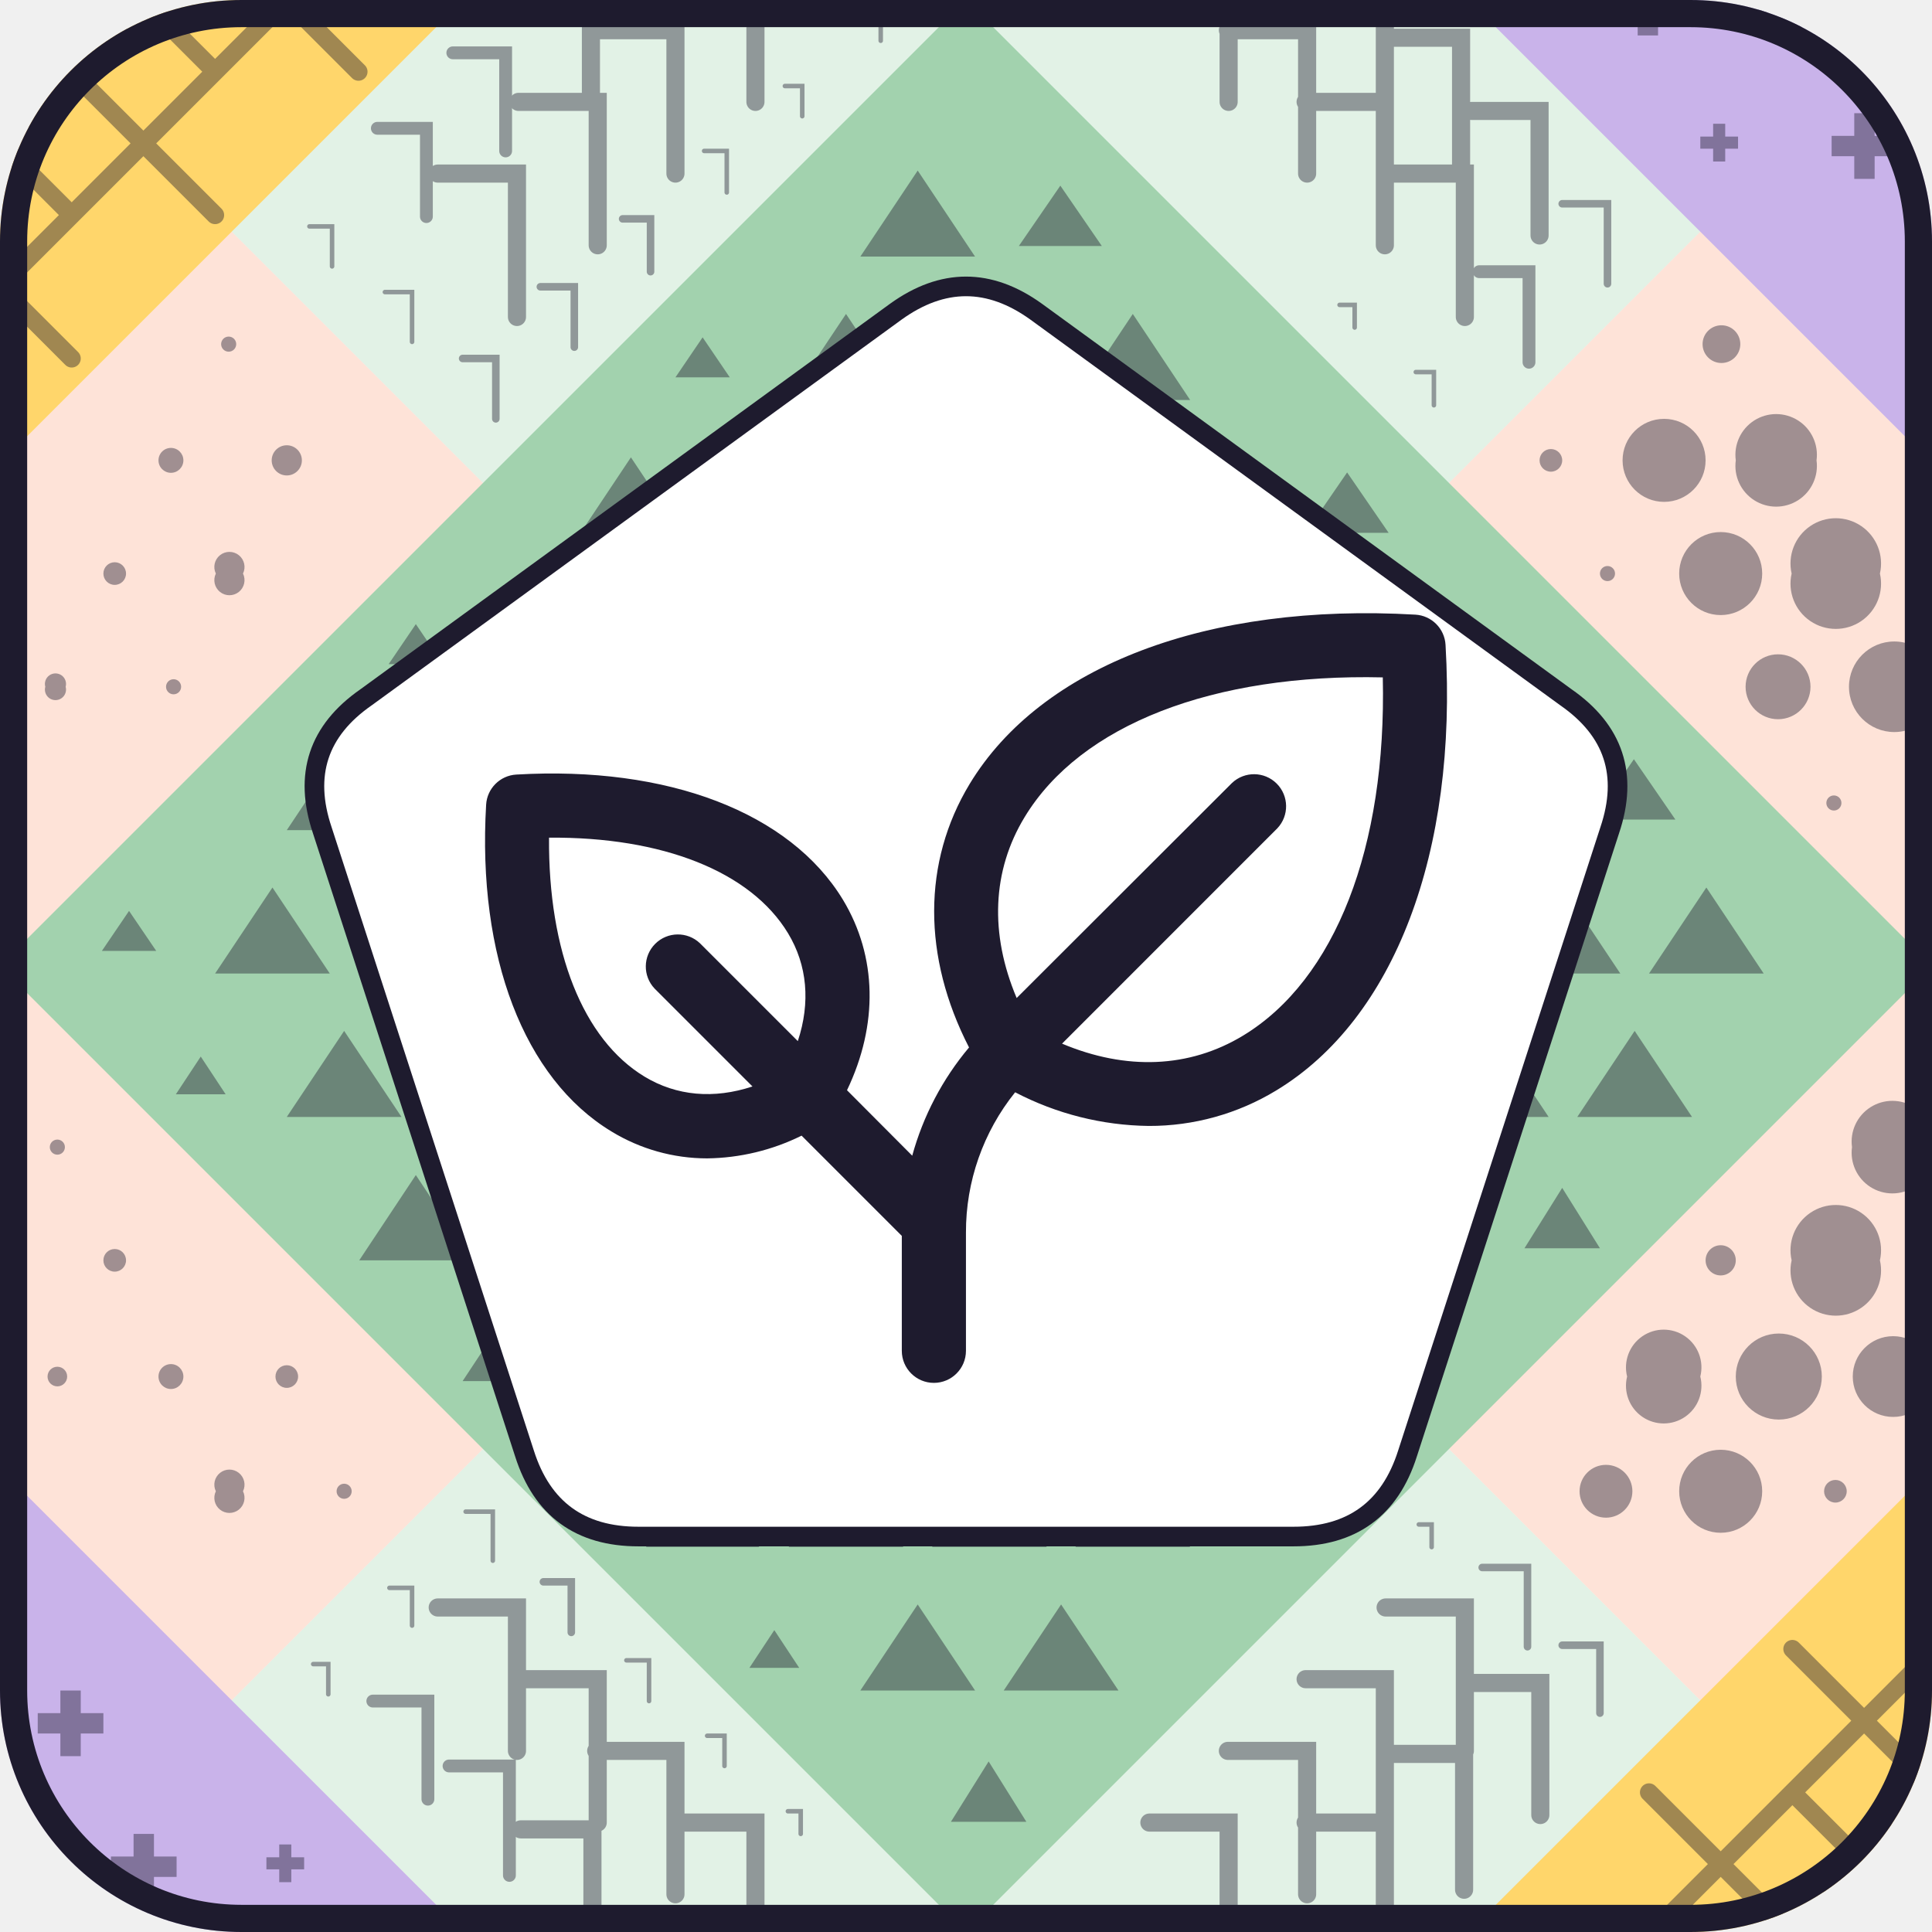
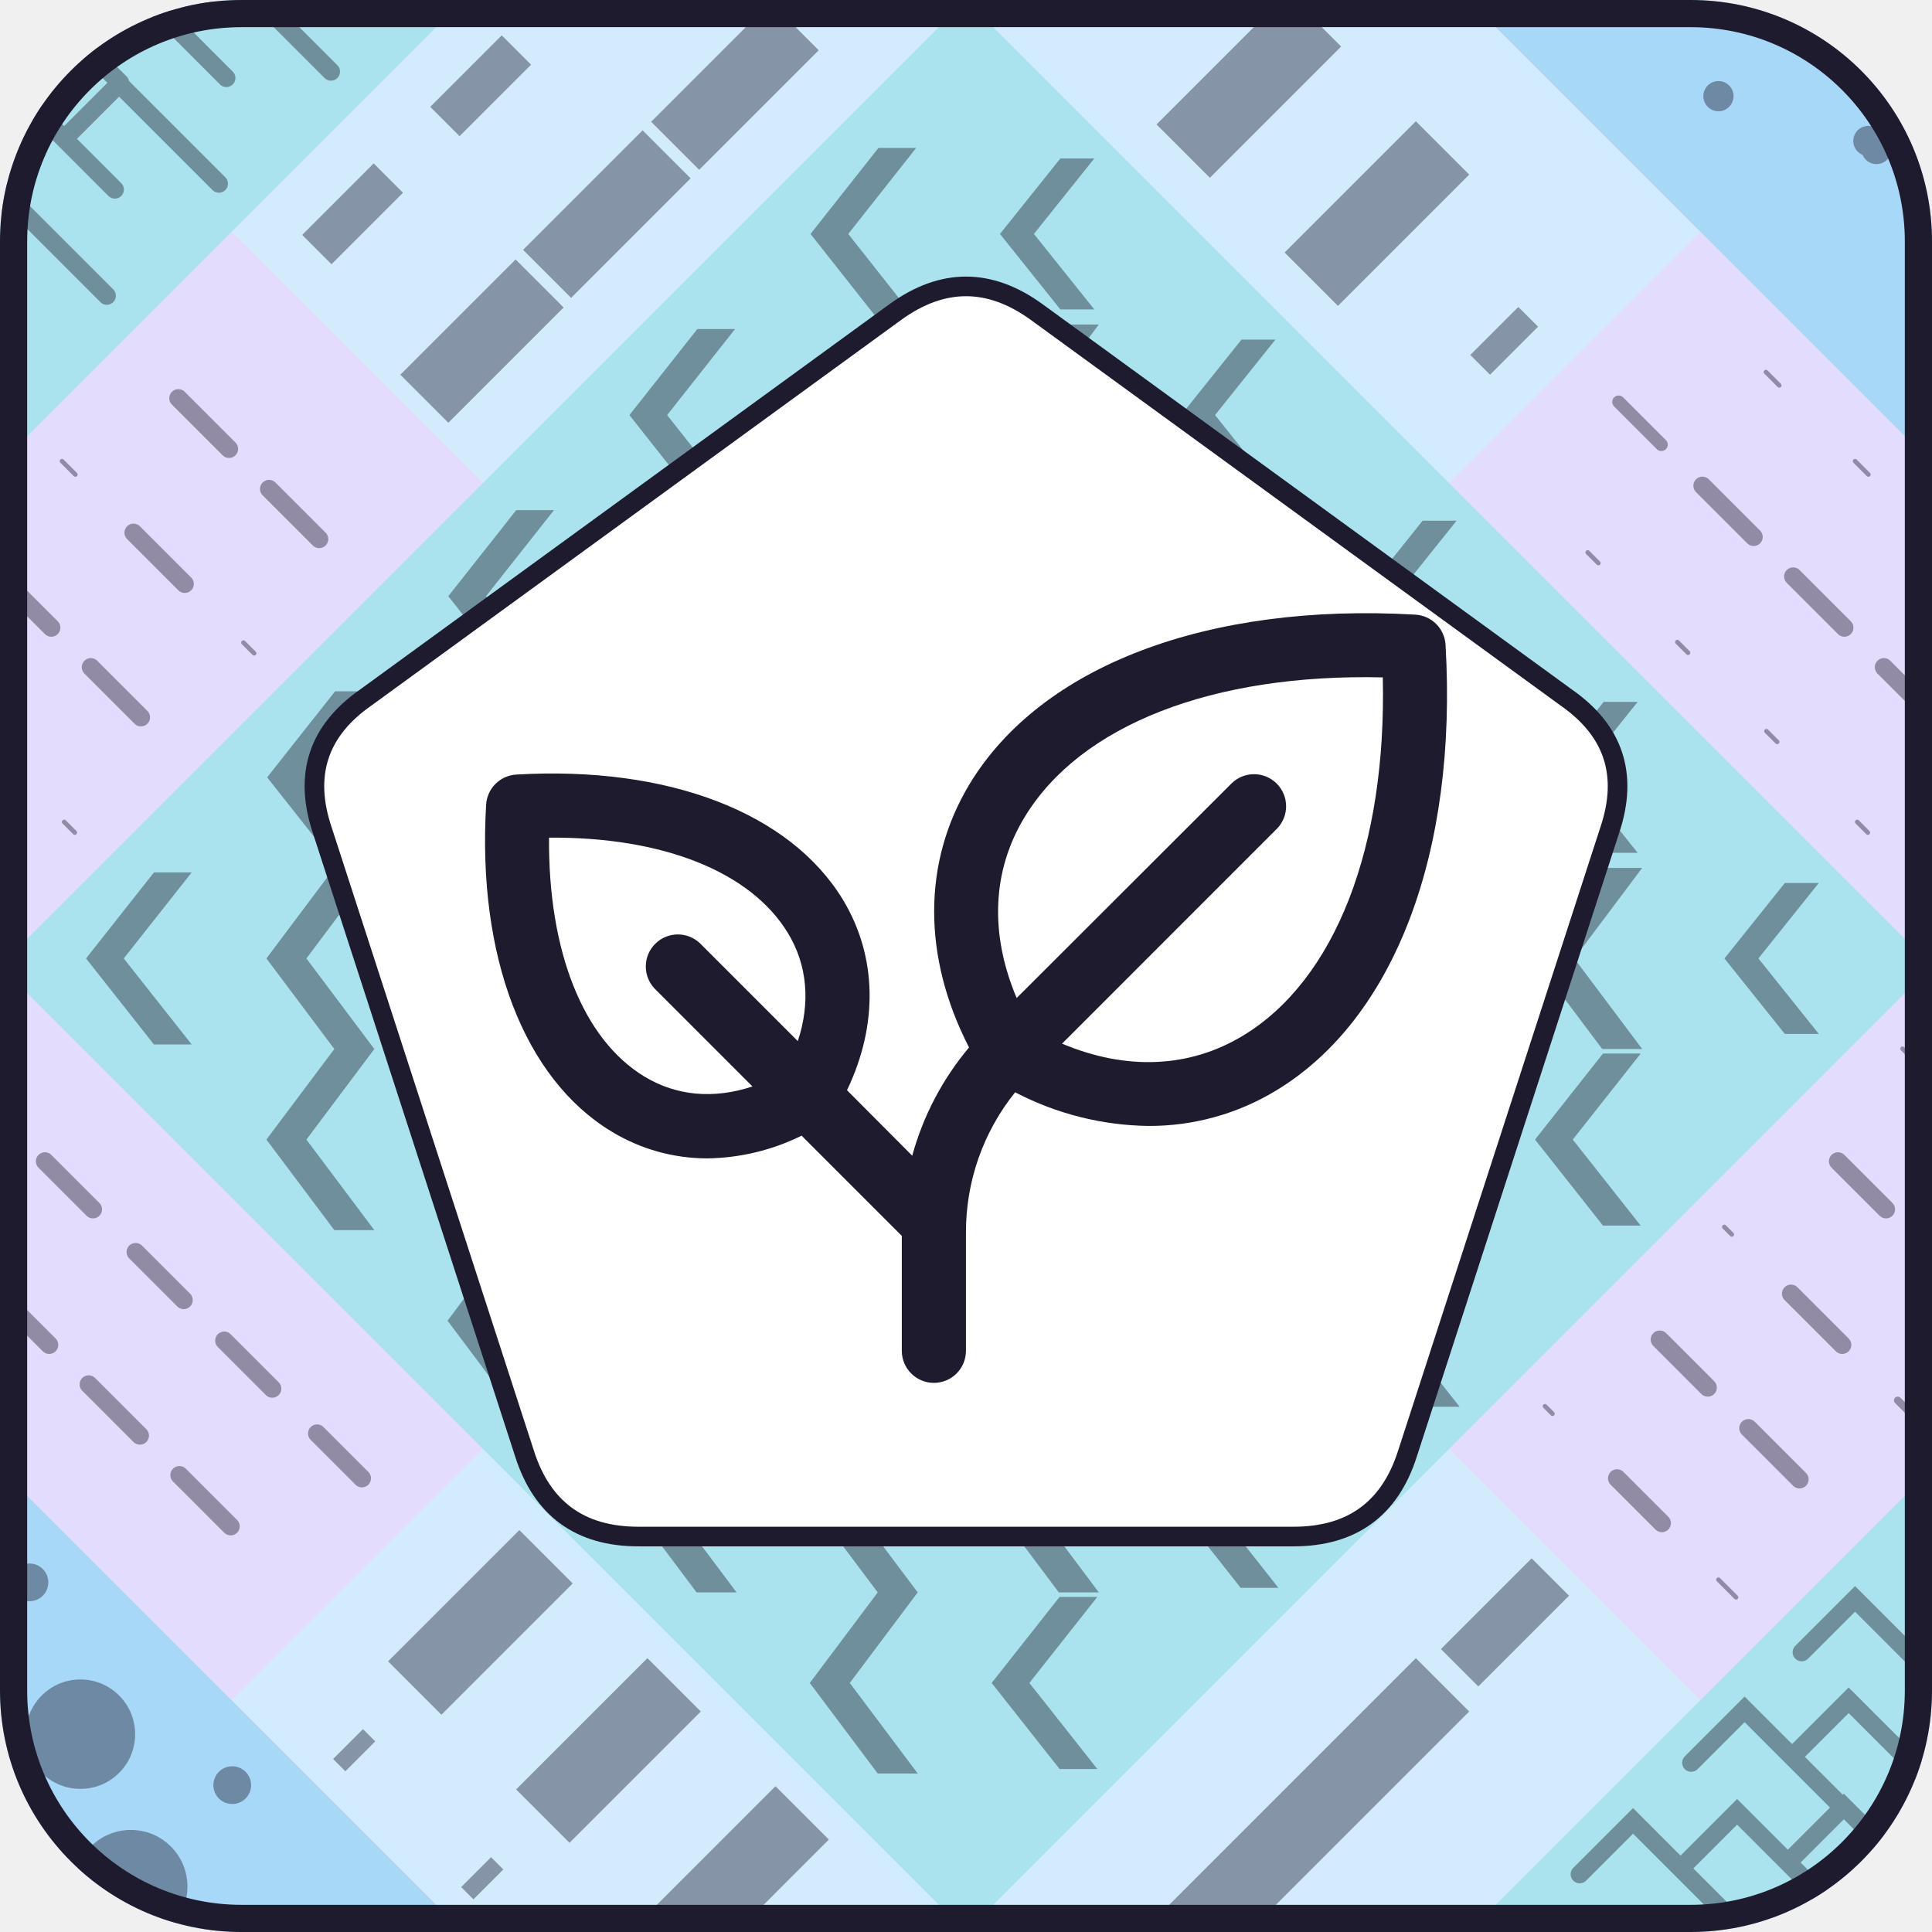
<svg xmlns="http://www.w3.org/2000/svg" viewBox="0 0 256 256" width="256" height="256" role="img">
  <defs>
    <clipPath id="tf">
      <rect width="256" height="256" rx="32.0" />
    </clipPath>
  </defs>
  <g clip-path="url(#tf)">
-     <path d="M0 0L256 0L128 128ZM256 256L0 256L128 128Z" fill="#E2F2E6" />
-     <path d="M256 0L256 256L128 128ZM0 256L0 0L128 128Z" fill="#FEE3D8" />
-     <path d="M0 0L61.4 0L0 61.4ZM256 256L194.6 256L256 194.6Z" fill="#FFD66B" />
-     <path d="M256 0L256 61.4L194.6 0ZM0 256L0 194.6L61.4 256Z" fill="#C9B3EA" />
-     <path d="M128 0L256 128L128 256L0 128Z" fill="#A2D2AE" />
+     <path d="M0 0L256 0L128 128ZM256 256L0 256L128 128Z" fill="#D2ECFE" />
+     <path d="M256 0L256 256L128 128ZM0 256L0 0L128 128Z" fill="#E4DCFC" />
+     <path d="M0 0L61.4 0L0 61.4ZM256 256L194.6 256L256 194.6Z" fill="#AAE3ED" />
+     <path d="M256 0L256 61.4L194.6 0ZM0 256L0 194.6L61.4 256Z" fill="#A8D8F8" />
+     <path d="M128 0L256 128L128 256L0 128Z" fill="#AAE3ED" />
+     <g transform="rotate(45 128 128)">
+       <path d="M67 6.7l10 0l0 24.6l-10 0ZM91 6.7l10 0l0 24.6l-10 0ZM118 14.5l3.7 0l0 9l-3.7 0ZM19.4 56l9 0l0 22.4l-9 0ZM-2.7 84.3l5.5 0l0 13.4l-5.5 0ZM19.4 80l9 0l0 22.4l-9 0ZM-2.7 108.3l5.5 0l0 13.4l-5.5 0ZM19.6 104l9 0l0 21.6l-9 0ZM236.5 130.5l7 0l0 17l-7 0ZM235 150.7l10 0l0 24.6l-10 0ZM235 174.7l10 0l0 24.6l-10 0ZM139 222.7l10 0l0 24.6l-10 0ZM163 222.7l10 0l0 24.6l-10 0ZM187 222.7l10 0l0 24.6l-10 0ZM143 256l2.3 0l0 5.6l-2.3 0ZM167 256l2.3 0l0 5.6l-2.3 0Z" fill="#8694A7" />
+     </g>
+     <g transform="rotate(45 128 128)">
+       <path d="M152 14l9.6 0M169 14l9.6 0M186 14l9.6 0M228 64.6l9 0M236 81.4l9.6 0M228 98l9 0M244.6 98l9.6 0M237 115l8.4 0M1 148.6l9.5 0M18 148.6l9.4 0M9.4 165.4l9.6 0M1 182l9.6 0M18 182l9.4 0M60 232.6l9 0M77 232.6l9 0M93.6 232.6l9 0M111 232.6l8.4 0M68 249.4l9.6 0M85 249.4l9.6 0M102 249.4l9.6 0" fill="none" stroke="#918BA5" stroke-width="2.4" stroke-linecap="round" />
+       <path d="M136.3 14l8 0" fill="none" stroke="#918BA5" stroke-width="1.7" stroke-linecap="round" />
+       <path d="M256 81.4l4 0" fill="none" stroke="#918BA5" stroke-width="1" stroke-linecap="round" />
+       <path d="M147.3 -2.6l2.5 0M164 -2.6l2.5 0M147.5 31l2 0M164.3 31l2 0M181 31l2 0M198 31l2 0M223.5 48l1.4 0M223.5 81.4l1.4 0M223.5 115l1.4 0M256 115l3.3 0M-4 165.4l2.5 0M30 165.4l2 0M30 199l2 0" fill="none" stroke="#918BA5" stroke-width="0.6" stroke-linecap="round" />
+     </g>
+     <g transform="rotate(45 128 128)">
+       <path d="M-34 114l0 -10.3l18.7 0M270.6 114l0 -10l18 0M-43.5 124.6l0 -10.5l19 0M279.5 124.6l0 -10.5l19 0M-53 135l0 -10.5l19 0M-34 135l0 -10.3l18.7 0M270.6 134.7l0 -10l18 0M289 135l0 -10.5l19 0M-43.5 145.5l0 -10.5l19 0M279.5 145.5l0 -10.5l19 0M-34 156l0 -10.3l18.7 0M270.6 155.6l0 -10l18 0" fill="none" stroke="#6F8F9D" stroke-width="2.4" stroke-linecap="round" />
+     </g>
+     <g transform="rotate(135 128 128)">
+       <path d="M-26 100.6a2 2 0 1 0 4 0a2 2 0 1 0 -4 0M-35.7 120a2 2 0 1 0 3.7 0a2 2 0 1 0 -3.7 0M271 120a2.5 2.5 0 1 0 5 0a2.5 2.5 0 1 0 -5 0M285 120a7.4 7.4 0 1 0 15 0a7.4 7.4 0 1 0 -15 0M-26 139a2 2 0 1 0 4 0a2 2 0 1 0 -4 0M275.7 139a7 7 0 1 0 14.5 0a7 7 0 1 0 -14.5 0M271 158a2.5 2.5 0 1 0 5 0a2.5 2.5 0 1 0 -5 0" fill="#6E89A3" />
+     </g>
    <g transform="rotate(90 128 128)">
-       <path d="M14.7 61l0 -9l16.5 0M223 61.5l0 -9.6l17.5 0M5 72l0 -9.6l17.4 0M23 72.4l0 -10.5l19 0M213 72.4l0 -10.5l19 0M232.4 72l0 -10l18 0M-5.5 83l0 -10.5l19 0M13.5 83l0 -10.5l19 0M222.5 83l0 -10.5l19 0M241.5 83l0 -10.5l19 0M4 93.3l0 -10.5l19 0M232 93.3l0 -10.5l19 0M-5.5 103.7l0 -10.5l19 0M241.5 103.7l0 -10.5l19 0M-5.5 166.4l0 -10.5l19 0M241.5 166.4l0 -10.5l19 0M4 177l0 -10.5l19 0M232 177l0 -10.5l19 0M-4.4 186.7l0 -9l16.7 0M13.5 187.3l0 -10.5l19 0M222.5 187.3l0 -10.5l19 0M242.4 187l0 -9.5l17 0M23 198l0 -10.5l19 0M213 198l0 -10.5l19 0" fill="none" stroke="#909899" stroke-width="2.4" stroke-linecap="round" />
-       <path d="M36 60l0 -6.6l12 0M7 196l0 -7l13 0M234 196.5l0 -8l14.5 0M17 206l0 -6.5l11.7 0M225.4 206.6l0 -7.3l13 0" fill="none" stroke="#909899" stroke-width="1.7" stroke-linecap="round" />
-       <path d="M27 49l0 -6l10.6 0M218 49l0 -5l9 0M207.7 59.6l0 -6l10.5 0M29 173.5l0 -3.7l7 0M38 184.4l0 -4.5l8 0M209.6 184l0 -3.7l6.7 0M47.5 194.7l0 -4.4l8 0" fill="none" stroke="#909899" stroke-width="1" stroke-linecap="round" />
-       <path d="M49.3 68.4l0 -2.4l4.4 0M202 68l0 -1.7l3 0M40.4 78.5l0 -2l3 0M2.4 141l0 -1.7l3 0M11.4 152l0 -2.3l4 0M240 151.6l0 -1.7l3 0M20 162.7l0 -3l5.5 0M230 162.3l0 -2.3l4 0M220 173l0 -3l5.4 0M200.3 194.3l0 -3.6l6.5 0M38.7 205l0 -3.6l6.6 0M210.4 204.4l0 -3l5 0M30 215l0 -3l5.3 0M220.5 214.5l0 -2l4 0" fill="none" stroke="#909899" stroke-width="0.6" stroke-linecap="round" />
+       <path d="M117 15l10 8l10 -8l0 4.5l-10 8l-10 -8ZM93 39l10 8l10 -8l0 4.5l-10 8l-10 -8ZM115 38.4l12 9l12 -9l0 5.3l-12 9l-12 -9ZM139.6 38.6l11.4 9l11.4 -9l0 5l-11.4 9l-11.4 -9ZM69 63l10 8l10 -8l0 4.5l-10 8l-10 -8ZM91 62.4l12 9l12 -9l0 5.3l-12 9l-12 -9ZM115 62.4l12 9l12 -9l0 5.3l-12 9l-12 -9ZM139 62.4l12 9l12 -9l0 5.3l-12 9l-12 -9ZM163.6 62.6l11.4 9l11.4 -9l0 5l-11.4 9l-11.4 -9ZM45 87l10 8l10 -8l0 4.5l-10 8l-10 -8ZM67 86.4l12 9l12 -9l0 5.3l-12 9l-12 -9ZM163 86.4l12 9l12 -9l0 5.3l-12 9l-12 -9ZM187.6 86.6l11.4 9l11.4 -9l0 5l-11.4 9l-11.4 -9ZM21 111l10 8l10 -8l0 4.5l-10 8l-10 -8ZM43 110.4l12 9l12 -9l0 5.3l-12 9l-12 -9ZM187 110.4l12 9l12 -9l0 5.3l-12 9l-12 -9ZM211.6 110.6l11.4 9l11.4 -9l0 5l-11.4 9l-11.4 -9ZM19.6 134.6l11.4 9l11.4 -9l0 5l-11.4 9l-11.4 -9ZM43 134.4l12 9l12 -9l0 5.3l-12 9l-12 -9ZM187 134.4l12 9l12 -9l0 5.3l-12 9l-12 -9ZM211 134.4l12 9l12 -9l0 5.3l-12 9l-12 -9ZM43.6 158.6l11.4 9l11.4 -9l0 5l-11.4 9l-11.4 -9ZM67 158.4l12 9l12 -9l0 5.3l-12 9l-12 -9ZM187 158.4l12 9l12 -9l0 5.3l-12 9l-12 -9ZM67.6 182.6l11.4 9l11.4 -9l0 5l-11.4 9l-11.4 -9ZM91 182.4l12 9l12 -9l0 5.3l-12 9l-12 -9ZM139 182.4l12 9l12 -9l0 5.3l-12 9l-12 -9ZM163 182.4l12 9l12 -9l0 5.3l-12 9l-12 -9ZM91.6 206.6l11.4 9l11.4 -9l0 5l-11.4 9l-11.4 -9ZM115 206.4l12 9l12 -9l0 5.3l-12 9l-12 -9ZM139 206.4l12 9l12 -9l0 5.3l-12 9l-12 -9ZM115.6 230.6l11.4 9l11.4 -9l0 5l-11.4 9l-11.4 -9Z" fill="#6F8F9D" />
    </g>
-     <path d="M29.3 45.6a1 1 0 1 0 2 0a1 1 0 1 0 -2 0M225.6 45.6a2.4 2.4 0 1 0 5 0a2.4 2.4 0 1 0 -5 0M21 61a1.6 1.6 0 1 0 3.3 0a1.6 1.6 0 1 0 -3.3 0M36 61a2 2 0 1 0 4 0a2 2 0 1 0 -4 0M204 61a1.4 1.4 0 1 0 3 0a1.4 1.4 0 1 0 -3 0M215 61a5.4 5.4 0 1 0 11 0a5.4 5.4 0 1 0 -11 0M230 61a5.4 5.4 0 1 0 10.7 0a5.4 5.4 0 1 0 -10.7 0M-1 76a1 1 0 1 0 2.4 0a1 1 0 1 0 -2.4 0M13.7 76a1.5 1.5 0 1 0 3 0a1.5 1.5 0 1 0 -3 0M28.6 76a2 2 0 1 0 3.6 0a2 2 0 1 0 -3.6 0M212 76a1 1 0 1 0 2 0a1 1 0 1 0 -2 0M222.5 76a5.5 5.5 0 1 0 11 0a5.5 5.5 0 1 0 -11 0M237.4 76a6 6 0 1 0 11.7 0a6 6 0 1 0 -11.7 0M6 91a1.4 1.4 0 1 0 2.7 0a1.4 1.4 0 1 0 -2.7 0M22 91a1 1 0 1 0 2 0a1 1 0 1 0 -2 0M231.3 91a4.3 4.3 0 1 0 8.6 0a4.3 4.3 0 1 0 -8.6 0M245 91a6 6 0 1 0 12 0a6 6 0 1 0 -12 0M-1 106.4a1 1 0 1 0 2.4 0a1 1 0 1 0 -2.4 0M242 106.4a1 1 0 1 0 2 0a1 1 0 1 0 -2 0M6.6 152a1 1 0 1 0 2 0a1 1 0 1 0 -2 0M245.4 152a5.4 5.4 0 1 0 10.7 0a5.4 5.4 0 1 0 -10.7 0M-1 167a1 1 0 1 0 2.4 0a1 1 0 1 0 -2.4 0M13.7 167a1.5 1.5 0 1 0 3 0a1.5 1.5 0 1 0 -3 0M226 167a2 2 0 1 0 4 0a2 2 0 1 0 -4 0M237.4 167a6 6 0 1 0 11.7 0a6 6 0 1 0 -11.7 0M6.3 182.4a1.3 1.3 0 1 0 2.6 0a1.3 1.3 0 1 0 -2.6 0M21 182.4a1.6 1.6 0 1 0 3.3 0a1.6 1.6 0 1 0 -3.3 0M36.5 182.4a1.5 1.5 0 1 0 3 0a1.5 1.5 0 1 0 -3 0M215.6 182.4a5 5 0 1 0 9.7 0a5 5 0 1 0 -9.7 0M230 182.4a5.7 5.7 0 1 0 11.4 0a5.7 5.7 0 1 0 -11.4 0M245.5 182.4a5.3 5.3 0 1 0 10.7 0a5.3 5.3 0 1 0 -10.7 0M28.6 197.6a2 2 0 1 0 3.6 0a2 2 0 1 0 -3.6 0M44.6 197.6a1 1 0 1 0 2 0a1 1 0 1 0 -2 0M209.3 197.6a3.5 3.5 0 1 0 7 0a3.5 3.5 0 1 0 -7 0M222.5 197.6a5.5 5.5 0 1 0 11 0a5.5 5.5 0 1 0 -11 0M241.7 197.6a1.5 1.5 0 1 0 3 0a1.5 1.5 0 1 0 -3 0" fill="#A08F91" />
-     <path d="M-9.5 -9.5l19 19M-9.5 9.5l19 -19M9.5 -9.5l19 19M9.5 9.5l19 -19M28.5 -9.5l19 19M28.5 9.5l19 -19M-9.5 9.5l19 19M-9.5 28.5l19 -19M9.5 9.5l19 19M9.5 28.5l19 -19M-9.5 28.5l19 19M-9.5 47.5l19 -19M237.5 218.5l19 19M237.5 237.5l19 -19M218.5 237.5l19 19M218.5 256.5l19 -19M237.5 237.5l19 19M237.5 256.5l19 -19" fill="none" stroke="#A08751" stroke-width="2.4" stroke-linecap="round" />
-     <path d="M217 -4l2.7 0l0 3l3 0l0 2.7l-3 0l0 3l-2.7 0l0 -3l-3 0l0 -2.7l3 0ZM236 -4l2.7 0l0 3l3 0l0 2.7l-3 0l0 3l-2.7 0l0 -3l-3 0l0 -2.7l3 0ZM227 16.4l1.6 0l0 1.7l1.7 0l0 1.6l-1.7 0l0 1.7l-1.6 0l0 -1.7l-1.7 0l0 -1.6l1.7 0ZM245.7 15l2.7 0l0 3l3 0l0 2.7l-3 0l0 3l-2.7 0l0 -3l-3 0l0 -2.7l3 0ZM-1 206.4l1.6 0l0 1.7l1.7 0l0 1.6l-1.7 0l0 1.7l-1.6 0l0 -1.7l-1.7 0l0 -1.6l1.7 0ZM8 224l2.7 0l0 3l3 0l0 2.7l-3 0l0 3l-2.7 0l0 -3l-3 0l0 -2.7l3 0ZM-1.3 243l2.7 0l0 3l3 0l0 2.7l-3 0l0 3l-2.7 0l0 -3l-3 0l0 -2.7l3 0ZM17.7 243l2.7 0l0 3l3 0l0 2.7l-3 0l0 3l-2.7 0l0 -3l-3 0l0 -2.7l3 0ZM37 244.4l1.6 0l0 1.7l1.7 0l0 1.6l-1.7 0l0 1.7l-1.6 0l0 -1.7l-1.7 0l0 -1.6l1.7 0Z" fill="#81739B" />
-     <path d="M114 34l7.6 -11.4l7.6 11.4ZM135 32.6l5.5 -8l5.5 8ZM89.5 50l3.6 -5.3l3.6 5.3ZM104.5 53l7.6 -11.4l7.6 11.4ZM123.5 53l7.6 -11.4l7.6 11.4ZM142.5 53l7.6 -11.4l7.6 11.4ZM76 72l7.6 -11.4l7.6 11.4ZM95 72l7.6 -11.4l7.6 11.4ZM114 72l7.6 -11.4l7.6 11.4ZM133 72l7.6 -11.4l7.6 11.4ZM152 72l7.6 -11.4l7.6 11.4ZM173 70.6l5.5 -8l5.5 8ZM51.5 88l3.6 -5.3l3.6 5.3ZM66.5 91l7.6 -11.4l7.6 11.4ZM180.5 91l7.6 -11.4l7.6 11.4ZM38 110l7.6 -11.4l7.6 11.4ZM57 110l7.6 -11.4l7.6 11.4ZM190 110l7.6 -11.4l7.6 11.4ZM211 108.6l5.5 -8l5.5 8ZM13.5 126l3.6 -5.3l3.6 5.3ZM28.5 129l7.6 -11.4l7.6 11.4ZM47.5 129l7.6 -11.4l7.6 11.4ZM180.5 129l7.6 -11.4l7.6 11.4ZM199.5 129l7.6 -11.4l7.6 11.4ZM218.5 129l7.6 -11.4l7.6 11.4ZM23.3 145l3.3 -5l3.3 5ZM38 148l7.6 -11.4l7.6 11.4ZM57 148l7.6 -11.4l7.6 11.4ZM190 148l7.6 -11.4l7.6 11.4ZM209 148l7.6 -11.4l7.6 11.4ZM47.6 167l7.5 -11.3l7.5 11.3ZM66.5 167l7.6 -11.4l7.6 11.4ZM180.5 167l7.6 -11.4l7.6 11.4ZM202 165.4l5 -8l5 8ZM61.3 183l3.3 -5l3.3 5ZM76 186l7.6 -11.4l7.6 11.4ZM152 186l7.6 -11.4l7.6 11.4ZM171 186l7.6 -11.4l7.6 11.4ZM85.6 205l7.5 -11.3l7.5 11.3ZM104.5 205l7.6 -11.4l7.6 11.4ZM123.5 205l7.6 -11.4l7.6 11.4ZM142.5 205l7.6 -11.4l7.6 11.4ZM164 203.4l5 -8l5 8ZM99.3 221l3.3 -5l3.3 5ZM114 224l7.6 -11.4l7.6 11.4ZM133 224l7.6 -11.4l7.6 11.4ZM126 241.4l5 -8l5 8Z" fill="#6B8578" />
  </g>
  <path d="M118.7 41.3Q128 34.6 137.3 41.3L207.5 92.4Q217 99 213.3 110L186.5 192.6Q183 203.6 171.4 203.6L84.6 203.6Q73 203.6 69.5 192.6L42.7 110Q39 99 48.5 92.4Z" fill="#FFFFFF" stroke="#1E1B2E" stroke-width="2.6" stroke-linejoin="round" />
  <g transform="translate(60 60) scale(0.5312)">
    <path d="M247.63,47.89a8,8,0,0,0-7.52-7.52c-51.76-3-93.32,12.74-111.18,42.22-11.8,19.49-11.78,43.16-.16,65.74a71.34,71.34,0,0,0-14.17,27L98.33,159c7.82-16.33,7.52-33.35-1-47.49-13.2-21.79-43.67-33.47-81.5-31.25a8,8,0,0,0-7.52,7.52c-2.23,37.83,9.46,68.3,31.25,81.5A45.82,45.82,0,0,0,63.44,176,54.58,54.58,0,0,0,87,170.33l25,25V224a8,8,0,0,0,16,0V194.51a55.61,55.61,0,0,1,12.27-35,73.91,73.91,0,0,0,33.31,8.4,60.9,60.9,0,0,0,31.83-8.86C234.89,141.21,250.67,99.65,247.63,47.89ZM47.81,155.6C32.47,146.31,23.79,124.32,24,96c28.32-.24,50.31,8.47,59.6,23.81,4.85,8,5.64,17.33,2.46,26.94L61.65,122.34a8,8,0,0,0-11.31,11.31l24.41,24.41C65.14,161.24,55.82,160.45,47.81,155.6Zm149.31-10.22c-13.4,8.11-29.15,8.73-45.15,2l53.69-53.7a8,8,0,0,0-11.31-11.31L140.65,136c-6.76-16-6.15-31.76,2-45.15,13.94-23,47-35.82,89.33-34.83C232.94,98.34,220.14,131.44,197.12,145.38Z" fill="#1E1B2E" />
  </g>
  <rect x="1.8" y="1.8" width="252.4" height="252.4" rx="30.2" fill="none" stroke="#1E1B2E" stroke-width="3.6" />
</svg>
